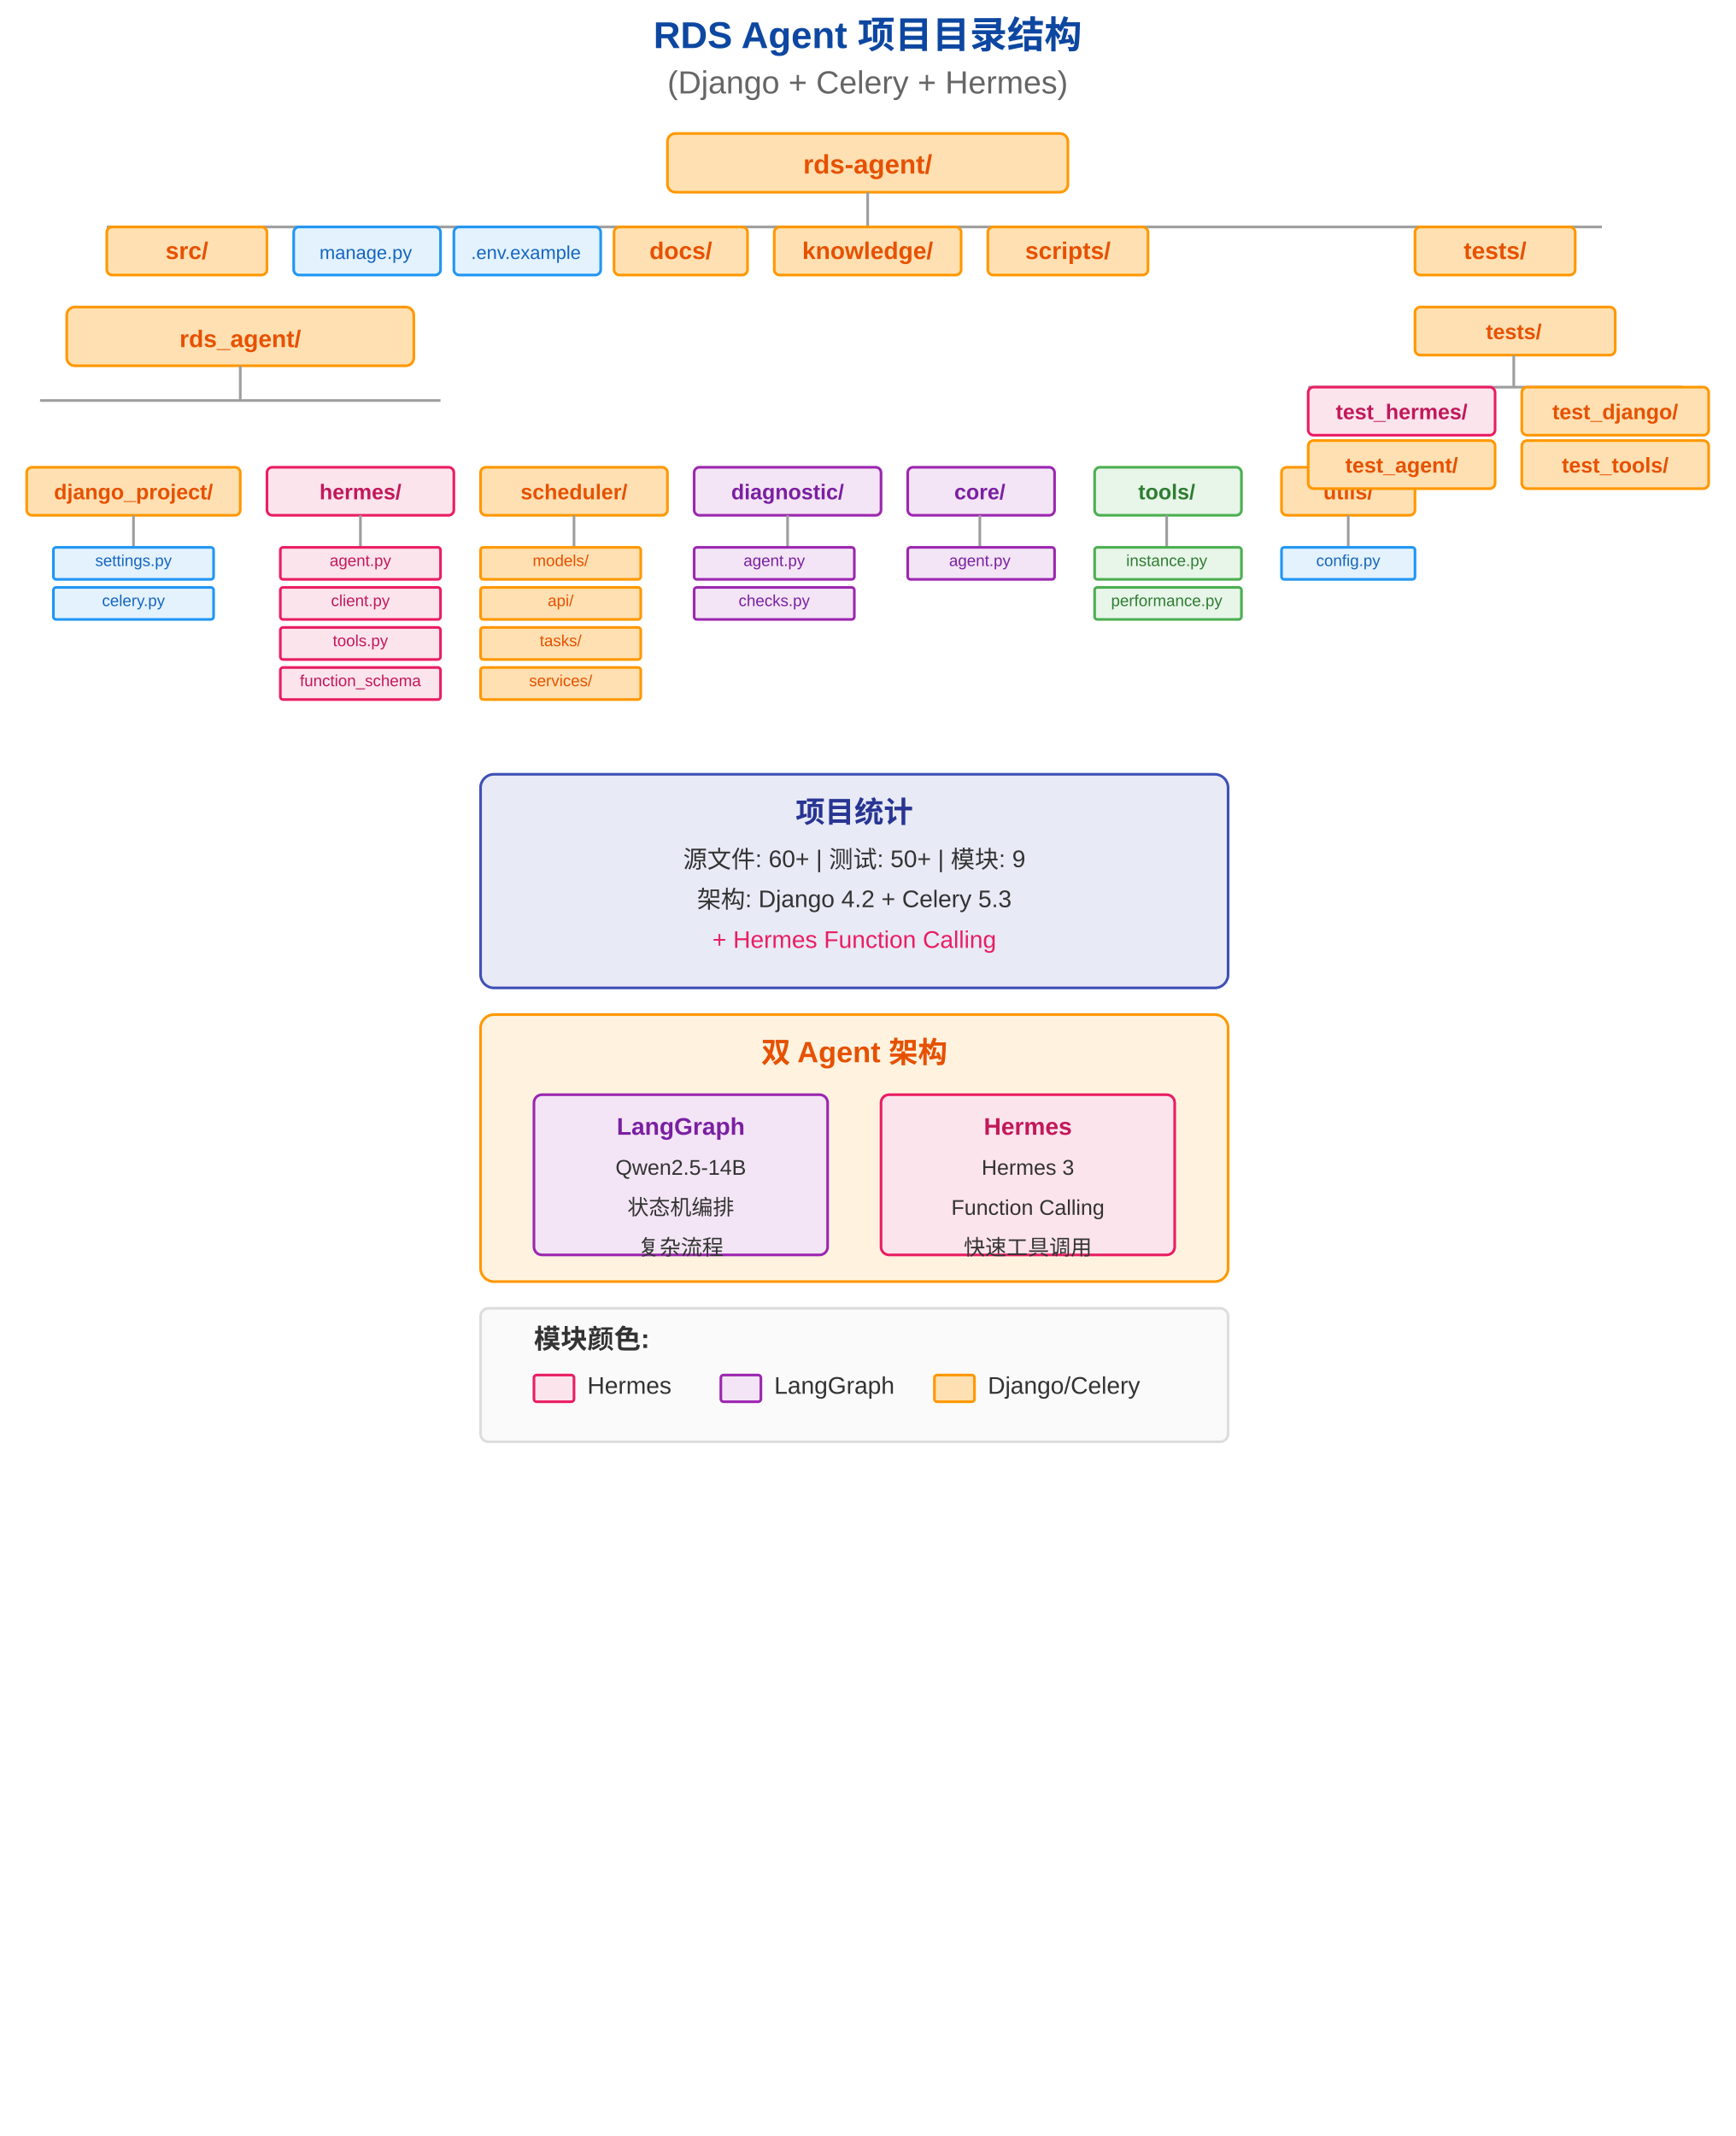
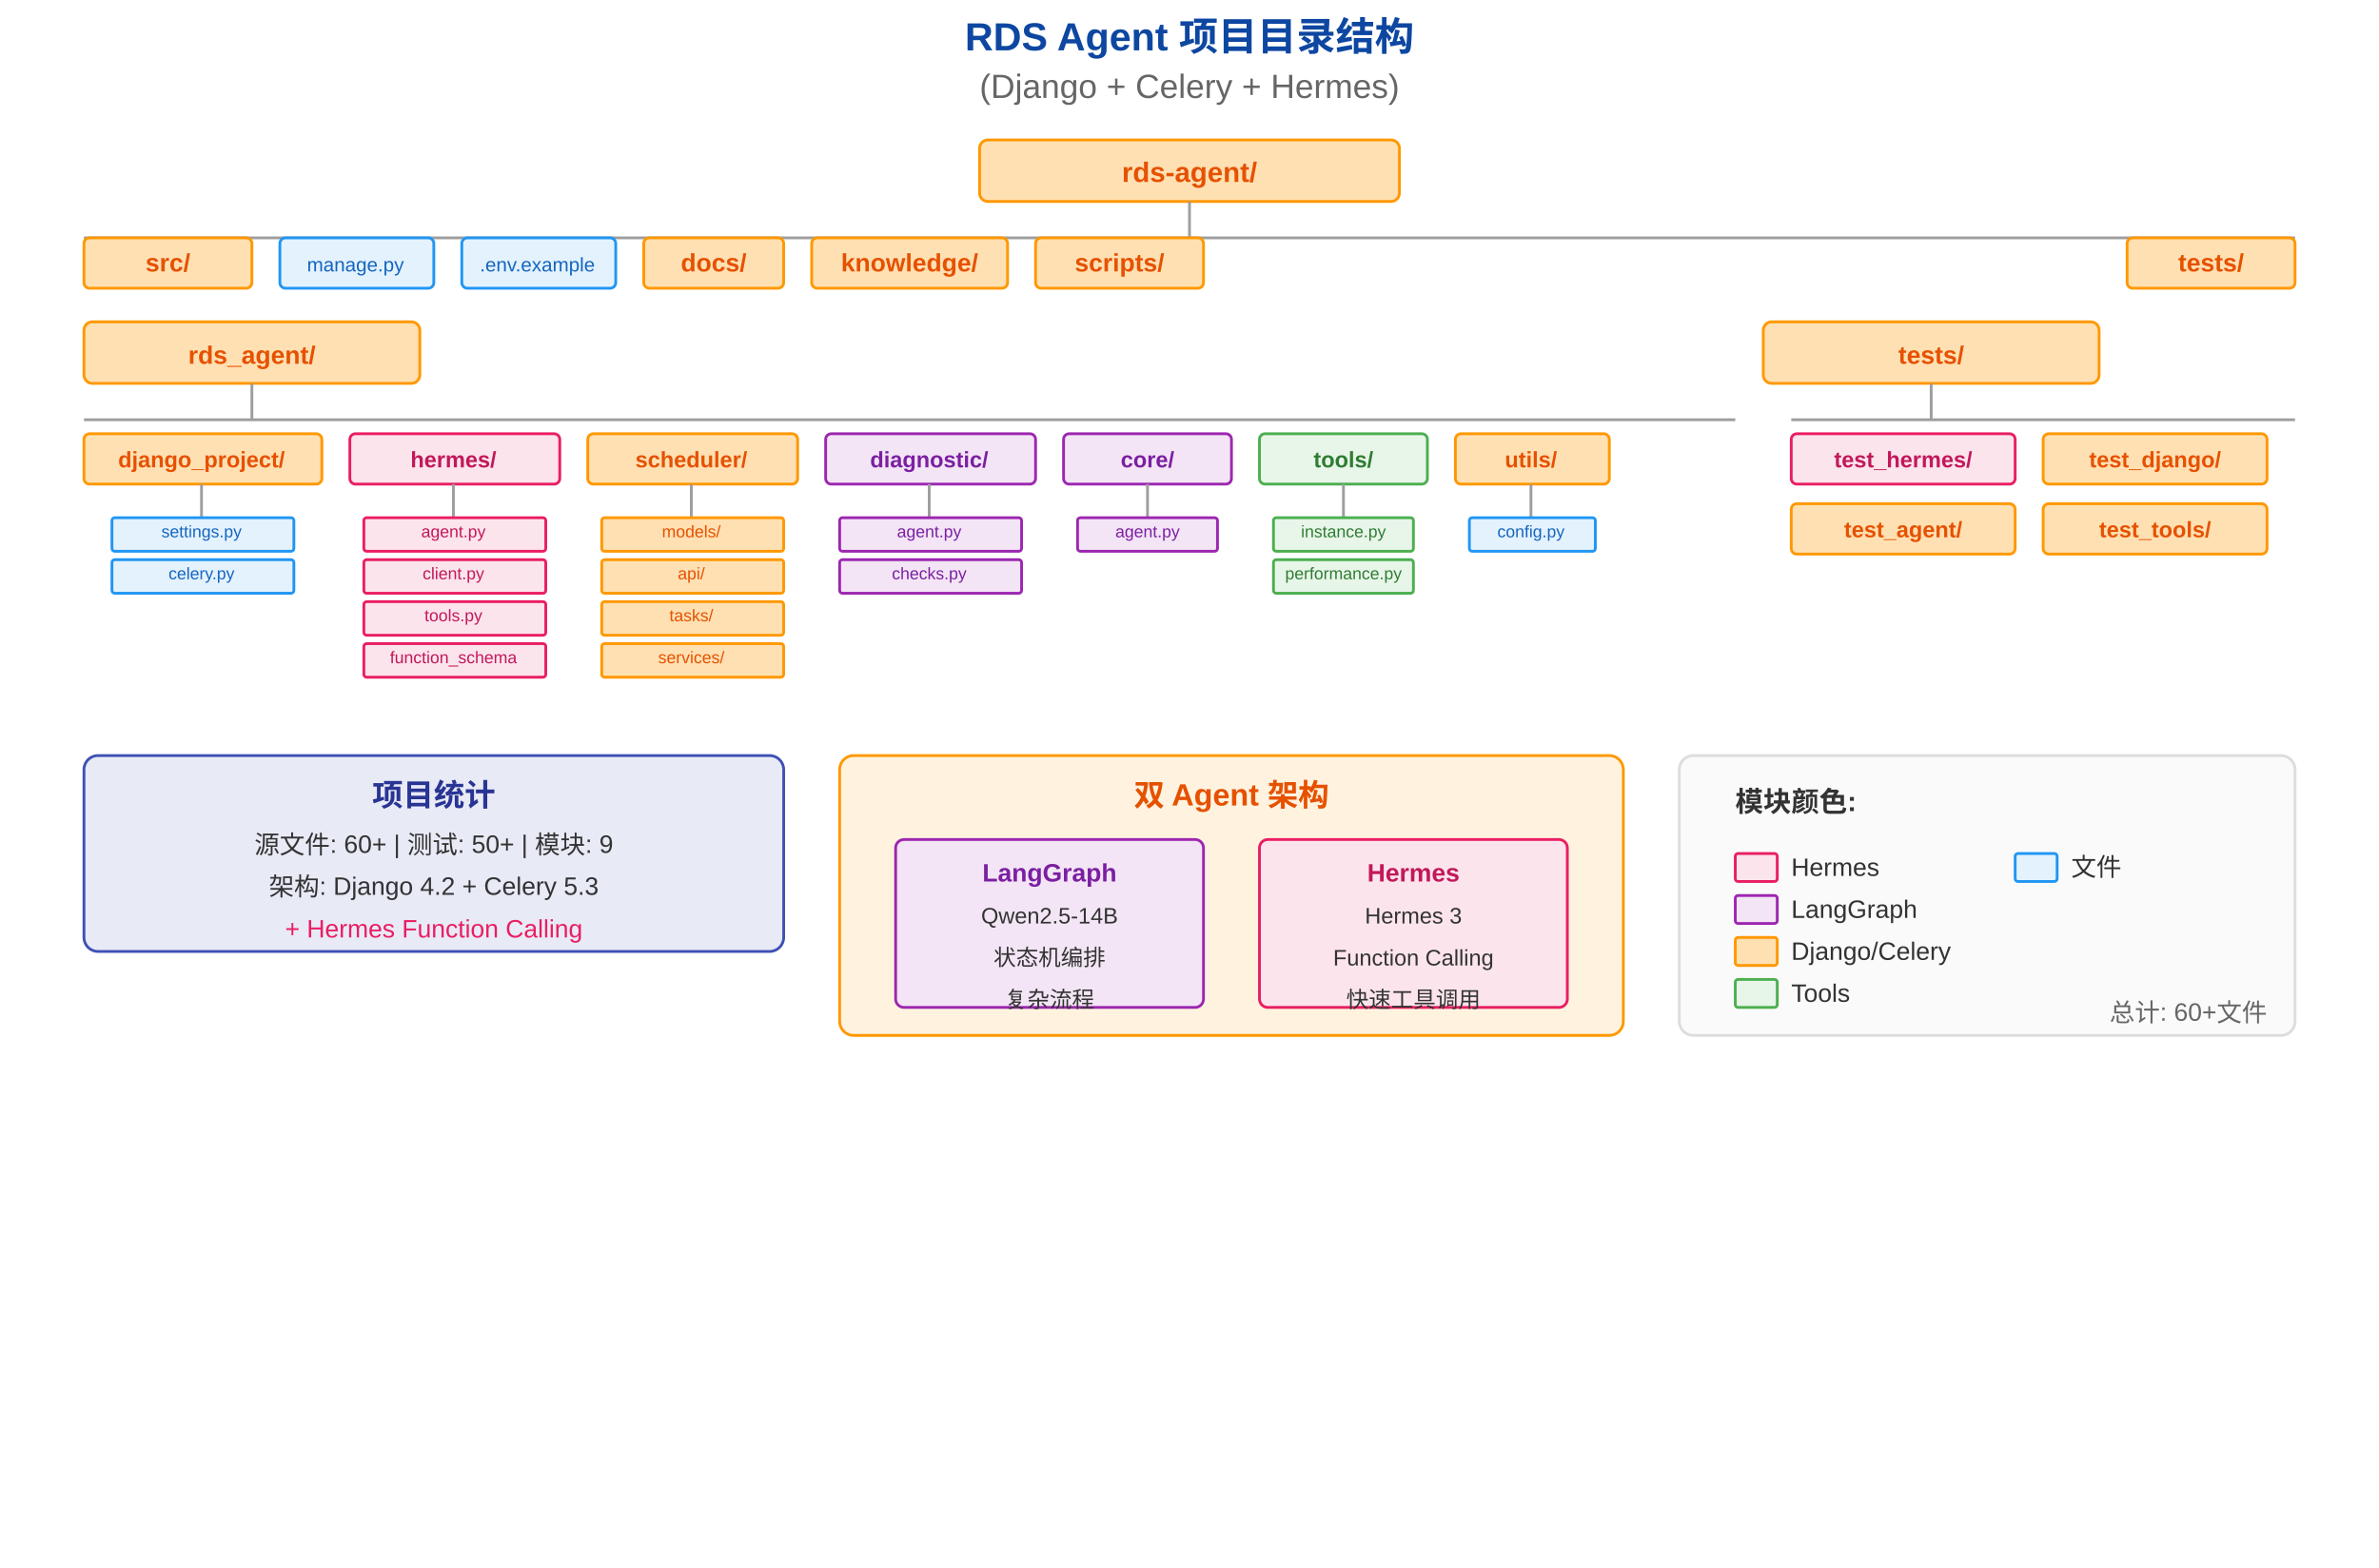
- <svg xmlns="http://www.w3.org/2000/svg" width="650" height="800">
-   <text x="325" y="18" text-anchor="middle" font-family="Arial" font-weight="bold" font-size="14" fill="#0D47A1">RDS Agent 项目目录结构</text>
-   <text x="325" y="35" text-anchor="middle" font-family="Arial" font-size="12" fill="#666">(Django + Celery + Hermes)</text>
-   <rect x="250" y="50" width="150" height="22" fill="#FFE0B2" stroke="#FF9800" stroke-width="1" rx="3" />
-   <text x="325" y="65" text-anchor="middle" font-family="Arial" font-weight="bold" font-size="10" fill="#E65100">rds-agent/</text>
-   <line x1="325" y1="72" x2="325" y2="85" stroke="#9E9E9E" stroke-width="1" />
-   <line x1="40" y1="85" x2="600" y2="85" stroke="#9E9E9E" stroke-width="1" />
-   <rect x="40" y="85" width="60" height="18" fill="#FFE0B2" stroke="#FF9800" stroke-width="1" rx="2" />
-   <text x="70" y="97" text-anchor="middle" font-family="Arial" font-weight="bold" font-size="9" fill="#E65100">src/</text>
-   <rect x="530" y="85" width="60" height="18" fill="#FFE0B2" stroke="#FF9800" stroke-width="1" rx="2" />
-   <text x="560" y="97" text-anchor="middle" font-family="Arial" font-weight="bold" font-size="9" fill="#E65100">tests/</text>
+ <svg xmlns="http://www.w3.org/2000/svg" width="850" height="560">
+   <text x="425" y="18" text-anchor="middle" font-family="Arial" font-weight="bold" font-size="14" fill="#0D47A1">RDS Agent 项目目录结构</text>
+   <text x="425" y="35" text-anchor="middle" font-family="Arial" font-size="12" fill="#666">(Django + Celery + Hermes)</text>
+   <rect x="350" y="50" width="150" height="22" fill="#FFE0B2" stroke="#FF9800" stroke-width="1" rx="3" />
+   <text x="425" y="65" text-anchor="middle" font-family="Arial" font-weight="bold" font-size="10" fill="#E65100">rds-agent/</text>
+   <line x1="425" y1="72" x2="425" y2="85" stroke="#9E9E9E" stroke-width="1" />
+   <line x1="30" y1="85" x2="820" y2="85" stroke="#9E9E9E" stroke-width="1" />
+   <rect x="30" y="85" width="60" height="18" fill="#FFE0B2" stroke="#FF9800" stroke-width="1" rx="2" />
+   <text x="60" y="97" text-anchor="middle" font-family="Arial" font-weight="bold" font-size="9" fill="#E65100">src/</text>
+   <rect x="100" y="85" width="55" height="18" fill="#E3F2FD" stroke="#2196F3" stroke-width="1" rx="2" />
+   <text x="127" y="97" text-anchor="middle" font-family="Arial" font-size="7" fill="#1565C0">manage.py</text>
+   <rect x="165" y="85" width="55" height="18" fill="#E3F2FD" stroke="#2196F3" stroke-width="1" rx="2" />
+   <text x="192" y="97" text-anchor="middle" font-family="Arial" font-size="7" fill="#1565C0">.env.example</text>
  <rect x="230" y="85" width="50" height="18" fill="#FFE0B2" stroke="#FF9800" stroke-width="1" rx="2" />
  <text x="255" y="97" text-anchor="middle" font-family="Arial" font-weight="bold" font-size="9" fill="#E65100">docs/</text>
  <rect x="290" y="85" width="70" height="18" fill="#FFE0B2" stroke="#FF9800" stroke-width="1" rx="2" />
  <text x="325" y="97" text-anchor="middle" font-family="Arial" font-weight="bold" font-size="9" fill="#E65100">knowledge/</text>
  <rect x="370" y="85" width="60" height="18" fill="#FFE0B2" stroke="#FF9800" stroke-width="1" rx="2" />
  <text x="400" y="97" text-anchor="middle" font-family="Arial" font-weight="bold" font-size="9" fill="#E65100">scripts/</text>
-   <rect x="110" y="85" width="55" height="18" fill="#E3F2FD" stroke="#2196F3" stroke-width="1" rx="2" />
-   <text x="137" y="97" text-anchor="middle" font-family="Arial" font-size="7" fill="#1565C0">manage.py</text>
-   <rect x="170" y="85" width="55" height="18" fill="#E3F2FD" stroke="#2196F3" stroke-width="1" rx="2" />
-   <text x="197" y="97" text-anchor="middle" font-family="Arial" font-size="7" fill="#1565C0">.env.example</text>
-   <rect x="25" y="115" width="130" height="22" fill="#FFE0B2" stroke="#FF9800" stroke-width="1" rx="3" />
+   <rect x="760" y="85" width="60" height="18" fill="#FFE0B2" stroke="#FF9800" stroke-width="1" rx="2" />
+   <text x="790" y="97" text-anchor="middle" font-family="Arial" font-weight="bold" font-size="9" fill="#E65100">tests/</text>
+   <rect x="30" y="115" width="120" height="22" fill="#FFE0B2" stroke="#FF9800" stroke-width="1" rx="3" />
  <text x="90" y="130" text-anchor="middle" font-family="Arial" font-weight="bold" font-size="9" fill="#E65100">rds_agent/</text>
  <line x1="90" y1="137" x2="90" y2="150" stroke="#9E9E9E" stroke-width="1" />
-   <line x1="15" y1="150" x2="165" y2="150" stroke="#9E9E9E" stroke-width="1" />
-   <rect x="10" y="175" width="80" height="18" fill="#FFE0B2" stroke="#FF9800" stroke-width="1" rx="2" />
-   <text x="50" y="187" text-anchor="middle" font-family="Arial" font-weight="bold" font-size="8" fill="#E65100">django_project/</text>
-   <line x1="50" y1="193" x2="50" y2="205" stroke="#9E9E9E" stroke-width="1" />
-   <rect x="20" y="205" width="60" height="12" fill="#E3F2FD" stroke="#2196F3" stroke-width="1" rx="1" />
-   <text x="50" y="212" text-anchor="middle" font-family="Arial" font-size="6" fill="#1565C0">settings.py</text>
-   <rect x="20" y="220" width="60" height="12" fill="#E3F2FD" stroke="#2196F3" stroke-width="1" rx="1" />
-   <text x="50" y="227" text-anchor="middle" font-family="Arial" font-size="6" fill="#1565C0">celery.py</text>
-   <rect x="100" y="175" width="70" height="18" fill="#FCE4EC" stroke="#E91E63" stroke-width="1" rx="2" />
-   <text x="135" y="187" text-anchor="middle" font-family="Arial" font-weight="bold" font-size="8" fill="#C2185B">hermes/</text>
-   <line x1="135" y1="193" x2="135" y2="205" stroke="#9E9E9E" stroke-width="1" />
-   <rect x="105" y="205" width="60" height="12" fill="#FCE4EC" stroke="#E91E63" stroke-width="1" rx="1" />
-   <text x="135" y="212" text-anchor="middle" font-family="Arial" font-size="6" fill="#C2185B">agent.py</text>
-   <rect x="105" y="220" width="60" height="12" fill="#FCE4EC" stroke="#E91E63" stroke-width="1" rx="1" />
-   <text x="135" y="227" text-anchor="middle" font-family="Arial" font-size="6" fill="#C2185B">client.py</text>
-   <rect x="105" y="235" width="60" height="12" fill="#FCE4EC" stroke="#E91E63" stroke-width="1" rx="1" />
-   <text x="135" y="242" text-anchor="middle" font-family="Arial" font-size="6" fill="#C2185B">tools.py</text>
-   <rect x="105" y="250" width="60" height="12" fill="#FCE4EC" stroke="#E91E63" stroke-width="1" rx="1" />
-   <text x="135" y="257" text-anchor="middle" font-family="Arial" font-size="6" fill="#C2185B">function_schema</text>
-   <rect x="180" y="175" width="70" height="18" fill="#FFE0B2" stroke="#FF9800" stroke-width="1" rx="2" />
-   <text x="215" y="187" text-anchor="middle" font-family="Arial" font-weight="bold" font-size="8" fill="#E65100">scheduler/</text>
-   <line x1="215" y1="193" x2="215" y2="205" stroke="#9E9E9E" stroke-width="1" />
-   <rect x="180" y="205" width="60" height="12" fill="#FFE0B2" stroke="#FF9800" stroke-width="1" rx="1" />
-   <text x="210" y="212" text-anchor="middle" font-family="Arial" font-size="6" fill="#E65100">models/</text>
-   <rect x="180" y="220" width="60" height="12" fill="#FFE0B2" stroke="#FF9800" stroke-width="1" rx="1" />
-   <text x="210" y="227" text-anchor="middle" font-family="Arial" font-size="6" fill="#E65100">api/</text>
-   <rect x="180" y="235" width="60" height="12" fill="#FFE0B2" stroke="#FF9800" stroke-width="1" rx="1" />
-   <text x="210" y="242" text-anchor="middle" font-family="Arial" font-size="6" fill="#E65100">tasks/</text>
-   <rect x="180" y="250" width="60" height="12" fill="#FFE0B2" stroke="#FF9800" stroke-width="1" rx="1" />
-   <text x="210" y="257" text-anchor="middle" font-family="Arial" font-size="6" fill="#E65100">services/</text>
-   <rect x="260" y="175" width="70" height="18" fill="#F3E5F5" stroke="#9C27B0" stroke-width="1" rx="2" />
-   <text x="295" y="187" text-anchor="middle" font-family="Arial" font-weight="bold" font-size="8" fill="#7B1FA2">diagnostic/</text>
-   <line x1="295" y1="193" x2="295" y2="205" stroke="#9E9E9E" stroke-width="1" />
-   <rect x="260" y="205" width="60" height="12" fill="#F3E5F5" stroke="#9C27B0" stroke-width="1" rx="1" />
-   <text x="290" y="212" text-anchor="middle" font-family="Arial" font-size="6" fill="#7B1FA2">agent.py</text>
-   <rect x="260" y="220" width="60" height="12" fill="#F3E5F5" stroke="#9C27B0" stroke-width="1" rx="1" />
-   <text x="290" y="227" text-anchor="middle" font-family="Arial" font-size="6" fill="#7B1FA2">checks.py</text>
-   <rect x="340" y="175" width="55" height="18" fill="#F3E5F5" stroke="#9C27B0" stroke-width="1" rx="2" />
-   <text x="367" y="187" text-anchor="middle" font-family="Arial" font-weight="bold" font-size="8" fill="#7B1FA2">core/</text>
-   <line x1="367" y1="193" x2="367" y2="205" stroke="#9E9E9E" stroke-width="1" />
-   <rect x="340" y="205" width="55" height="12" fill="#F3E5F5" stroke="#9C27B0" stroke-width="1" rx="1" />
-   <text x="367" y="212" text-anchor="middle" font-family="Arial" font-size="6" fill="#7B1FA2">agent.py</text>
-   <rect x="410" y="175" width="55" height="18" fill="#E8F5E9" stroke="#4CAF50" stroke-width="1" rx="2" />
-   <text x="437" y="187" text-anchor="middle" font-family="Arial" font-weight="bold" font-size="8" fill="#2E7D32">tools/</text>
-   <line x1="437" y1="193" x2="437" y2="205" stroke="#9E9E9E" stroke-width="1" />
-   <rect x="410" y="205" width="55" height="12" fill="#E8F5E9" stroke="#4CAF50" stroke-width="1" rx="1" />
-   <text x="437" y="212" text-anchor="middle" font-family="Arial" font-size="6" fill="#2E7D32">instance.py</text>
-   <rect x="410" y="220" width="55" height="12" fill="#E8F5E9" stroke="#4CAF50" stroke-width="1" rx="1" />
-   <text x="437" y="227" text-anchor="middle" font-family="Arial" font-size="6" fill="#2E7D32">performance.py</text>
-   <rect x="480" y="175" width="50" height="18" fill="#FFE0B2" stroke="#FF9800" stroke-width="1" rx="2" />
-   <text x="505" y="187" text-anchor="middle" font-family="Arial" font-weight="bold" font-size="8" fill="#E65100">utils/</text>
-   <line x1="505" y1="193" x2="505" y2="205" stroke="#9E9E9E" stroke-width="1" />
-   <rect x="480" y="205" width="50" height="12" fill="#E3F2FD" stroke="#2196F3" stroke-width="1" rx="1" />
-   <text x="505" y="212" text-anchor="middle" font-family="Arial" font-size="6" fill="#1565C0">config.py</text>
-   <rect x="530" y="115" width="75" height="18" fill="#FFE0B2" stroke="#FF9800" stroke-width="1" rx="2" />
-   <text x="567" y="127" text-anchor="middle" font-family="Arial" font-weight="bold" font-size="8" fill="#E65100">tests/</text>
-   <line x1="567" y1="133" x2="567" y2="145" stroke="#9E9E9E" stroke-width="1" />
-   <line x1="490" y1="145" x2="630" y2="145" stroke="#9E9E9E" stroke-width="1" />
-   <rect x="490" y="145" width="70" height="18" fill="#FCE4EC" stroke="#E91E63" stroke-width="1" rx="2" />
-   <text x="525" y="157" text-anchor="middle" font-family="Arial" font-weight="bold" font-size="8" fill="#C2185B">test_hermes/</text>
-   <rect x="570" y="145" width="70" height="18" fill="#FFE0B2" stroke="#FF9800" stroke-width="1" rx="2" />
-   <text x="605" y="157" text-anchor="middle" font-family="Arial" font-weight="bold" font-size="8" fill="#E65100">test_django/</text>
-   <rect x="490" y="165" width="70" height="18" fill="#FFE0B2" stroke="#FF9800" stroke-width="1" rx="2" />
-   <text x="525" y="177" text-anchor="middle" font-family="Arial" font-weight="bold" font-size="8" fill="#E65100">test_agent/</text>
-   <rect x="570" y="165" width="70" height="18" fill="#FFE0B2" stroke="#FF9800" stroke-width="1" rx="2" />
-   <text x="605" y="177" text-anchor="middle" font-family="Arial" font-weight="bold" font-size="8" fill="#E65100">test_tools/</text>
-   <rect x="180" y="290" width="280" height="80" fill="#E8EAF6" stroke="#3F51B5" stroke-width="1" rx="5" />
-   <text x="320" y="308" text-anchor="middle" font-family="Arial" font-weight="bold" font-size="11" fill="#283593">项目统计</text>
-   <text x="320" y="325" text-anchor="middle" font-family="Arial" font-size="9" fill="#333">源文件: 60+ | 测试: 50+ | 模块: 9</text>
-   <text x="320" y="340" text-anchor="middle" font-family="Arial" font-size="9" fill="#333">架构: Django 4.2 + Celery 5.3</text>
-   <text x="320" y="355" text-anchor="middle" font-family="Arial" font-size="9" fill="#E91E63">+ Hermes Function Calling</text>
-   <rect x="180" y="380" width="280" height="100" fill="#FFF3E0" stroke="#FF9800" stroke-width="1" rx="5" />
-   <text x="320" y="398" text-anchor="middle" font-family="Arial" font-weight="bold" font-size="11" fill="#E65100">双 Agent 架构</text>
-   <rect x="200" y="410" width="110" height="60" fill="#F3E5F5" stroke="#9C27B0" stroke-width="1" rx="3" />
-   <text x="255" y="425" text-anchor="middle" font-family="Arial" font-weight="bold" font-size="9" fill="#7B1FA2">LangGraph</text>
-   <text x="255" y="440" text-anchor="middle" font-family="Arial" font-size="8" fill="#333">Qwen2.5-14B</text>
-   <text x="255" y="455" text-anchor="middle" font-family="Arial" font-size="8" fill="#333">状态机编排</text>
-   <text x="255" y="470" text-anchor="middle" font-family="Arial" font-size="8" fill="#333">复杂流程</text>
-   <rect x="330" y="410" width="110" height="60" fill="#FCE4EC" stroke="#E91E63" stroke-width="1" rx="3" />
-   <text x="385" y="425" text-anchor="middle" font-family="Arial" font-weight="bold" font-size="9" fill="#C2185B">Hermes</text>
-   <text x="385" y="440" text-anchor="middle" font-family="Arial" font-size="8" fill="#333">Hermes 3</text>
-   <text x="385" y="455" text-anchor="middle" font-family="Arial" font-size="8" fill="#333">Function Calling</text>
-   <text x="385" y="470" text-anchor="middle" font-family="Arial" font-size="8" fill="#333">快速工具调用</text>
-   <rect x="180" y="490" width="280" height="50" fill="#fafafa" stroke="#ddd" stroke-width="1" rx="3" />
-   <text x="200" y="505" font-family="Arial" font-weight="bold" font-size="10" fill="#333">模块颜色:</text>
-   <rect x="200" y="515" width="15" height="10" fill="#FCE4EC" stroke="#E91E63" stroke-width="1" rx="1" />
-   <text x="220" y="522" font-family="Arial" font-size="9" fill="#333">Hermes</text>
-   <rect x="270" y="515" width="15" height="10" fill="#F3E5F5" stroke="#9C27B0" stroke-width="1" rx="1" />
-   <text x="290" y="522" font-family="Arial" font-size="9" fill="#333">LangGraph</text>
-   <rect x="350" y="515" width="15" height="10" fill="#FFE0B2" stroke="#FF9800" stroke-width="1" rx="1" />
-   <text x="370" y="522" font-family="Arial" font-size="9" fill="#333">Django/Celery</text>
+   <line x1="30" y1="150" x2="620" y2="150" stroke="#9E9E9E" stroke-width="1" />
+   <rect x="30" y="155" width="85" height="18" fill="#FFE0B2" stroke="#FF9800" stroke-width="1" rx="2" />
+   <text x="72" y="167" text-anchor="middle" font-family="Arial" font-weight="bold" font-size="8" fill="#E65100">django_project/</text>
+   <line x1="72" y1="173" x2="72" y2="185" stroke="#9E9E9E" stroke-width="1" />
+   <rect x="40" y="185" width="65" height="12" fill="#E3F2FD" stroke="#2196F3" stroke-width="1" rx="1" />
+   <text x="72" y="192" text-anchor="middle" font-family="Arial" font-size="6" fill="#1565C0">settings.py</text>
+   <rect x="40" y="200" width="65" height="12" fill="#E3F2FD" stroke="#2196F3" stroke-width="1" rx="1" />
+   <text x="72" y="207" text-anchor="middle" font-family="Arial" font-size="6" fill="#1565C0">celery.py</text>
+   <rect x="125" y="155" width="75" height="18" fill="#FCE4EC" stroke="#E91E63" stroke-width="1" rx="2" />
+   <text x="162" y="167" text-anchor="middle" font-family="Arial" font-weight="bold" font-size="8" fill="#C2185B">hermes/</text>
+   <line x1="162" y1="173" x2="162" y2="185" stroke="#9E9E9E" stroke-width="1" />
+   <rect x="130" y="185" width="65" height="12" fill="#FCE4EC" stroke="#E91E63" stroke-width="1" rx="1" />
+   <text x="162" y="192" text-anchor="middle" font-family="Arial" font-size="6" fill="#C2185B">agent.py</text>
+   <rect x="130" y="200" width="65" height="12" fill="#FCE4EC" stroke="#E91E63" stroke-width="1" rx="1" />
+   <text x="162" y="207" text-anchor="middle" font-family="Arial" font-size="6" fill="#C2185B">client.py</text>
+   <rect x="130" y="215" width="65" height="12" fill="#FCE4EC" stroke="#E91E63" stroke-width="1" rx="1" />
+   <text x="162" y="222" text-anchor="middle" font-family="Arial" font-size="6" fill="#C2185B">tools.py</text>
+   <rect x="130" y="230" width="65" height="12" fill="#FCE4EC" stroke="#E91E63" stroke-width="1" rx="1" />
+   <text x="162" y="237" text-anchor="middle" font-family="Arial" font-size="6" fill="#C2185B">function_schema</text>
+   <rect x="210" y="155" width="75" height="18" fill="#FFE0B2" stroke="#FF9800" stroke-width="1" rx="2" />
+   <text x="247" y="167" text-anchor="middle" font-family="Arial" font-weight="bold" font-size="8" fill="#E65100">scheduler/</text>
+   <line x1="247" y1="173" x2="247" y2="185" stroke="#9E9E9E" stroke-width="1" />
+   <rect x="215" y="185" width="65" height="12" fill="#FFE0B2" stroke="#FF9800" stroke-width="1" rx="1" />
+   <text x="247" y="192" text-anchor="middle" font-family="Arial" font-size="6" fill="#E65100">models/</text>
+   <rect x="215" y="200" width="65" height="12" fill="#FFE0B2" stroke="#FF9800" stroke-width="1" rx="1" />
+   <text x="247" y="207" text-anchor="middle" font-family="Arial" font-size="6" fill="#E65100">api/</text>
+   <rect x="215" y="215" width="65" height="12" fill="#FFE0B2" stroke="#FF9800" stroke-width="1" rx="1" />
+   <text x="247" y="222" text-anchor="middle" font-family="Arial" font-size="6" fill="#E65100">tasks/</text>
+   <rect x="215" y="230" width="65" height="12" fill="#FFE0B2" stroke="#FF9800" stroke-width="1" rx="1" />
+   <text x="247" y="237" text-anchor="middle" font-family="Arial" font-size="6" fill="#E65100">services/</text>
+   <rect x="295" y="155" width="75" height="18" fill="#F3E5F5" stroke="#9C27B0" stroke-width="1" rx="2" />
+   <text x="332" y="167" text-anchor="middle" font-family="Arial" font-weight="bold" font-size="8" fill="#7B1FA2">diagnostic/</text>
+   <line x1="332" y1="173" x2="332" y2="185" stroke="#9E9E9E" stroke-width="1" />
+   <rect x="300" y="185" width="65" height="12" fill="#F3E5F5" stroke="#9C27B0" stroke-width="1" rx="1" />
+   <text x="332" y="192" text-anchor="middle" font-family="Arial" font-size="6" fill="#7B1FA2">agent.py</text>
+   <rect x="300" y="200" width="65" height="12" fill="#F3E5F5" stroke="#9C27B0" stroke-width="1" rx="1" />
+   <text x="332" y="207" text-anchor="middle" font-family="Arial" font-size="6" fill="#7B1FA2">checks.py</text>
+   <rect x="380" y="155" width="60" height="18" fill="#F3E5F5" stroke="#9C27B0" stroke-width="1" rx="2" />
+   <text x="410" y="167" text-anchor="middle" font-family="Arial" font-weight="bold" font-size="8" fill="#7B1FA2">core/</text>
+   <line x1="410" y1="173" x2="410" y2="185" stroke="#9E9E9E" stroke-width="1" />
+   <rect x="385" y="185" width="50" height="12" fill="#F3E5F5" stroke="#9C27B0" stroke-width="1" rx="1" />
+   <text x="410" y="192" text-anchor="middle" font-family="Arial" font-size="6" fill="#7B1FA2">agent.py</text>
+   <rect x="450" y="155" width="60" height="18" fill="#E8F5E9" stroke="#4CAF50" stroke-width="1" rx="2" />
+   <text x="480" y="167" text-anchor="middle" font-family="Arial" font-weight="bold" font-size="8" fill="#2E7D32">tools/</text>
+   <line x1="480" y1="173" x2="480" y2="185" stroke="#9E9E9E" stroke-width="1" />
+   <rect x="455" y="185" width="50" height="12" fill="#E8F5E9" stroke="#4CAF50" stroke-width="1" rx="1" />
+   <text x="480" y="192" text-anchor="middle" font-family="Arial" font-size="6" fill="#2E7D32">instance.py</text>
+   <rect x="455" y="200" width="50" height="12" fill="#E8F5E9" stroke="#4CAF50" stroke-width="1" rx="1" />
+   <text x="480" y="207" text-anchor="middle" font-family="Arial" font-size="6" fill="#2E7D32">performance.py</text>
+   <rect x="520" y="155" width="55" height="18" fill="#FFE0B2" stroke="#FF9800" stroke-width="1" rx="2" />
+   <text x="547" y="167" text-anchor="middle" font-family="Arial" font-weight="bold" font-size="8" fill="#E65100">utils/</text>
+   <line x1="547" y1="173" x2="547" y2="185" stroke="#9E9E9E" stroke-width="1" />
+   <rect x="525" y="185" width="45" height="12" fill="#E3F2FD" stroke="#2196F3" stroke-width="1" rx="1" />
+   <text x="547" y="192" text-anchor="middle" font-family="Arial" font-size="6" fill="#1565C0">config.py</text>
+   <rect x="630" y="115" width="120" height="22" fill="#FFE0B2" stroke="#FF9800" stroke-width="1" rx="3" />
+   <text x="690" y="130" text-anchor="middle" font-family="Arial" font-weight="bold" font-size="9" fill="#E65100">tests/</text>
+   <line x1="690" y1="137" x2="690" y2="150" stroke="#9E9E9E" stroke-width="1" />
+   <line x1="640" y1="150" x2="820" y2="150" stroke="#9E9E9E" stroke-width="1" />
+   <rect x="640" y="155" width="80" height="18" fill="#FCE4EC" stroke="#E91E63" stroke-width="1" rx="2" />
+   <text x="680" y="167" text-anchor="middle" font-family="Arial" font-weight="bold" font-size="8" fill="#C2185B">test_hermes/</text>
+   <rect x="730" y="155" width="80" height="18" fill="#FFE0B2" stroke="#FF9800" stroke-width="1" rx="2" />
+   <text x="770" y="167" text-anchor="middle" font-family="Arial" font-weight="bold" font-size="8" fill="#E65100">test_django/</text>
+   <rect x="640" y="180" width="80" height="18" fill="#FFE0B2" stroke="#FF9800" stroke-width="1" rx="2" />
+   <text x="680" y="192" text-anchor="middle" font-family="Arial" font-weight="bold" font-size="8" fill="#E65100">test_agent/</text>
+   <rect x="730" y="180" width="80" height="18" fill="#FFE0B2" stroke="#FF9800" stroke-width="1" rx="2" />
+   <text x="770" y="192" text-anchor="middle" font-family="Arial" font-weight="bold" font-size="8" fill="#E65100">test_tools/</text>
+   <rect x="30" y="270" width="250" height="70" fill="#E8EAF6" stroke="#3F51B5" stroke-width="1" rx="5" />
+   <text x="155" y="288" text-anchor="middle" font-family="Arial" font-weight="bold" font-size="11" fill="#283593">项目统计</text>
+   <text x="155" y="305" text-anchor="middle" font-family="Arial" font-size="9" fill="#333">源文件: 60+ | 测试: 50+ | 模块: 9</text>
+   <text x="155" y="320" text-anchor="middle" font-family="Arial" font-size="9" fill="#333">架构: Django 4.2 + Celery 5.3</text>
+   <text x="155" y="335" text-anchor="middle" font-family="Arial" font-size="9" fill="#E91E63">+ Hermes Function Calling</text>
+   <rect x="300" y="270" width="280" height="100" fill="#FFF3E0" stroke="#FF9800" stroke-width="1" rx="5" />
+   <text x="440" y="288" text-anchor="middle" font-family="Arial" font-weight="bold" font-size="11" fill="#E65100">双 Agent 架构</text>
+   <rect x="320" y="300" width="110" height="60" fill="#F3E5F5" stroke="#9C27B0" stroke-width="1" rx="3" />
+   <text x="375" y="315" text-anchor="middle" font-family="Arial" font-weight="bold" font-size="9" fill="#7B1FA2">LangGraph</text>
+   <text x="375" y="330" text-anchor="middle" font-family="Arial" font-size="8" fill="#333">Qwen2.5-14B</text>
+   <text x="375" y="345" text-anchor="middle" font-family="Arial" font-size="8" fill="#333">状态机编排</text>
+   <text x="375" y="360" text-anchor="middle" font-family="Arial" font-size="8" fill="#333">复杂流程</text>
+   <rect x="450" y="300" width="110" height="60" fill="#FCE4EC" stroke="#E91E63" stroke-width="1" rx="3" />
+   <text x="505" y="315" text-anchor="middle" font-family="Arial" font-weight="bold" font-size="9" fill="#C2185B">Hermes</text>
+   <text x="505" y="330" text-anchor="middle" font-family="Arial" font-size="8" fill="#333">Hermes 3</text>
+   <text x="505" y="345" text-anchor="middle" font-family="Arial" font-size="8" fill="#333">Function Calling</text>
+   <text x="505" y="360" text-anchor="middle" font-family="Arial" font-size="8" fill="#333">快速工具调用</text>
+   <rect x="600" y="270" width="220" height="100" fill="#fafafa" stroke="#ddd" stroke-width="1" rx="5" />
+   <text x="620" y="290" font-family="Arial" font-weight="bold" font-size="10" fill="#333">模块颜色:</text>
+   <rect x="620" y="305" width="15" height="10" fill="#FCE4EC" stroke="#E91E63" stroke-width="1" rx="1" />
+   <text x="640" y="313" font-family="Arial" font-size="9" fill="#333">Hermes</text>
+   <rect x="620" y="320" width="15" height="10" fill="#F3E5F5" stroke="#9C27B0" stroke-width="1" rx="1" />
+   <text x="640" y="328" font-family="Arial" font-size="9" fill="#333">LangGraph</text>
+   <rect x="620" y="335" width="15" height="10" fill="#FFE0B2" stroke="#FF9800" stroke-width="1" rx="1" />
+   <text x="640" y="343" font-family="Arial" font-size="9" fill="#333">Django/Celery</text>
+   <rect x="620" y="350" width="15" height="10" fill="#E8F5E9" stroke="#4CAF50" stroke-width="1" rx="1" />
+   <text x="640" y="358" font-family="Arial" font-size="9" fill="#333">Tools</text>
+   <rect x="720" y="305" width="15" height="10" fill="#E3F2FD" stroke="#2196F3" stroke-width="1" rx="1" />
+   <text x="740" y="313" font-family="Arial" font-size="9" fill="#333">文件</text>
+   <text x="810" y="365" text-anchor="end" font-family="Arial" font-size="9" fill="#666">总计: 60+文件</text>
</svg>
